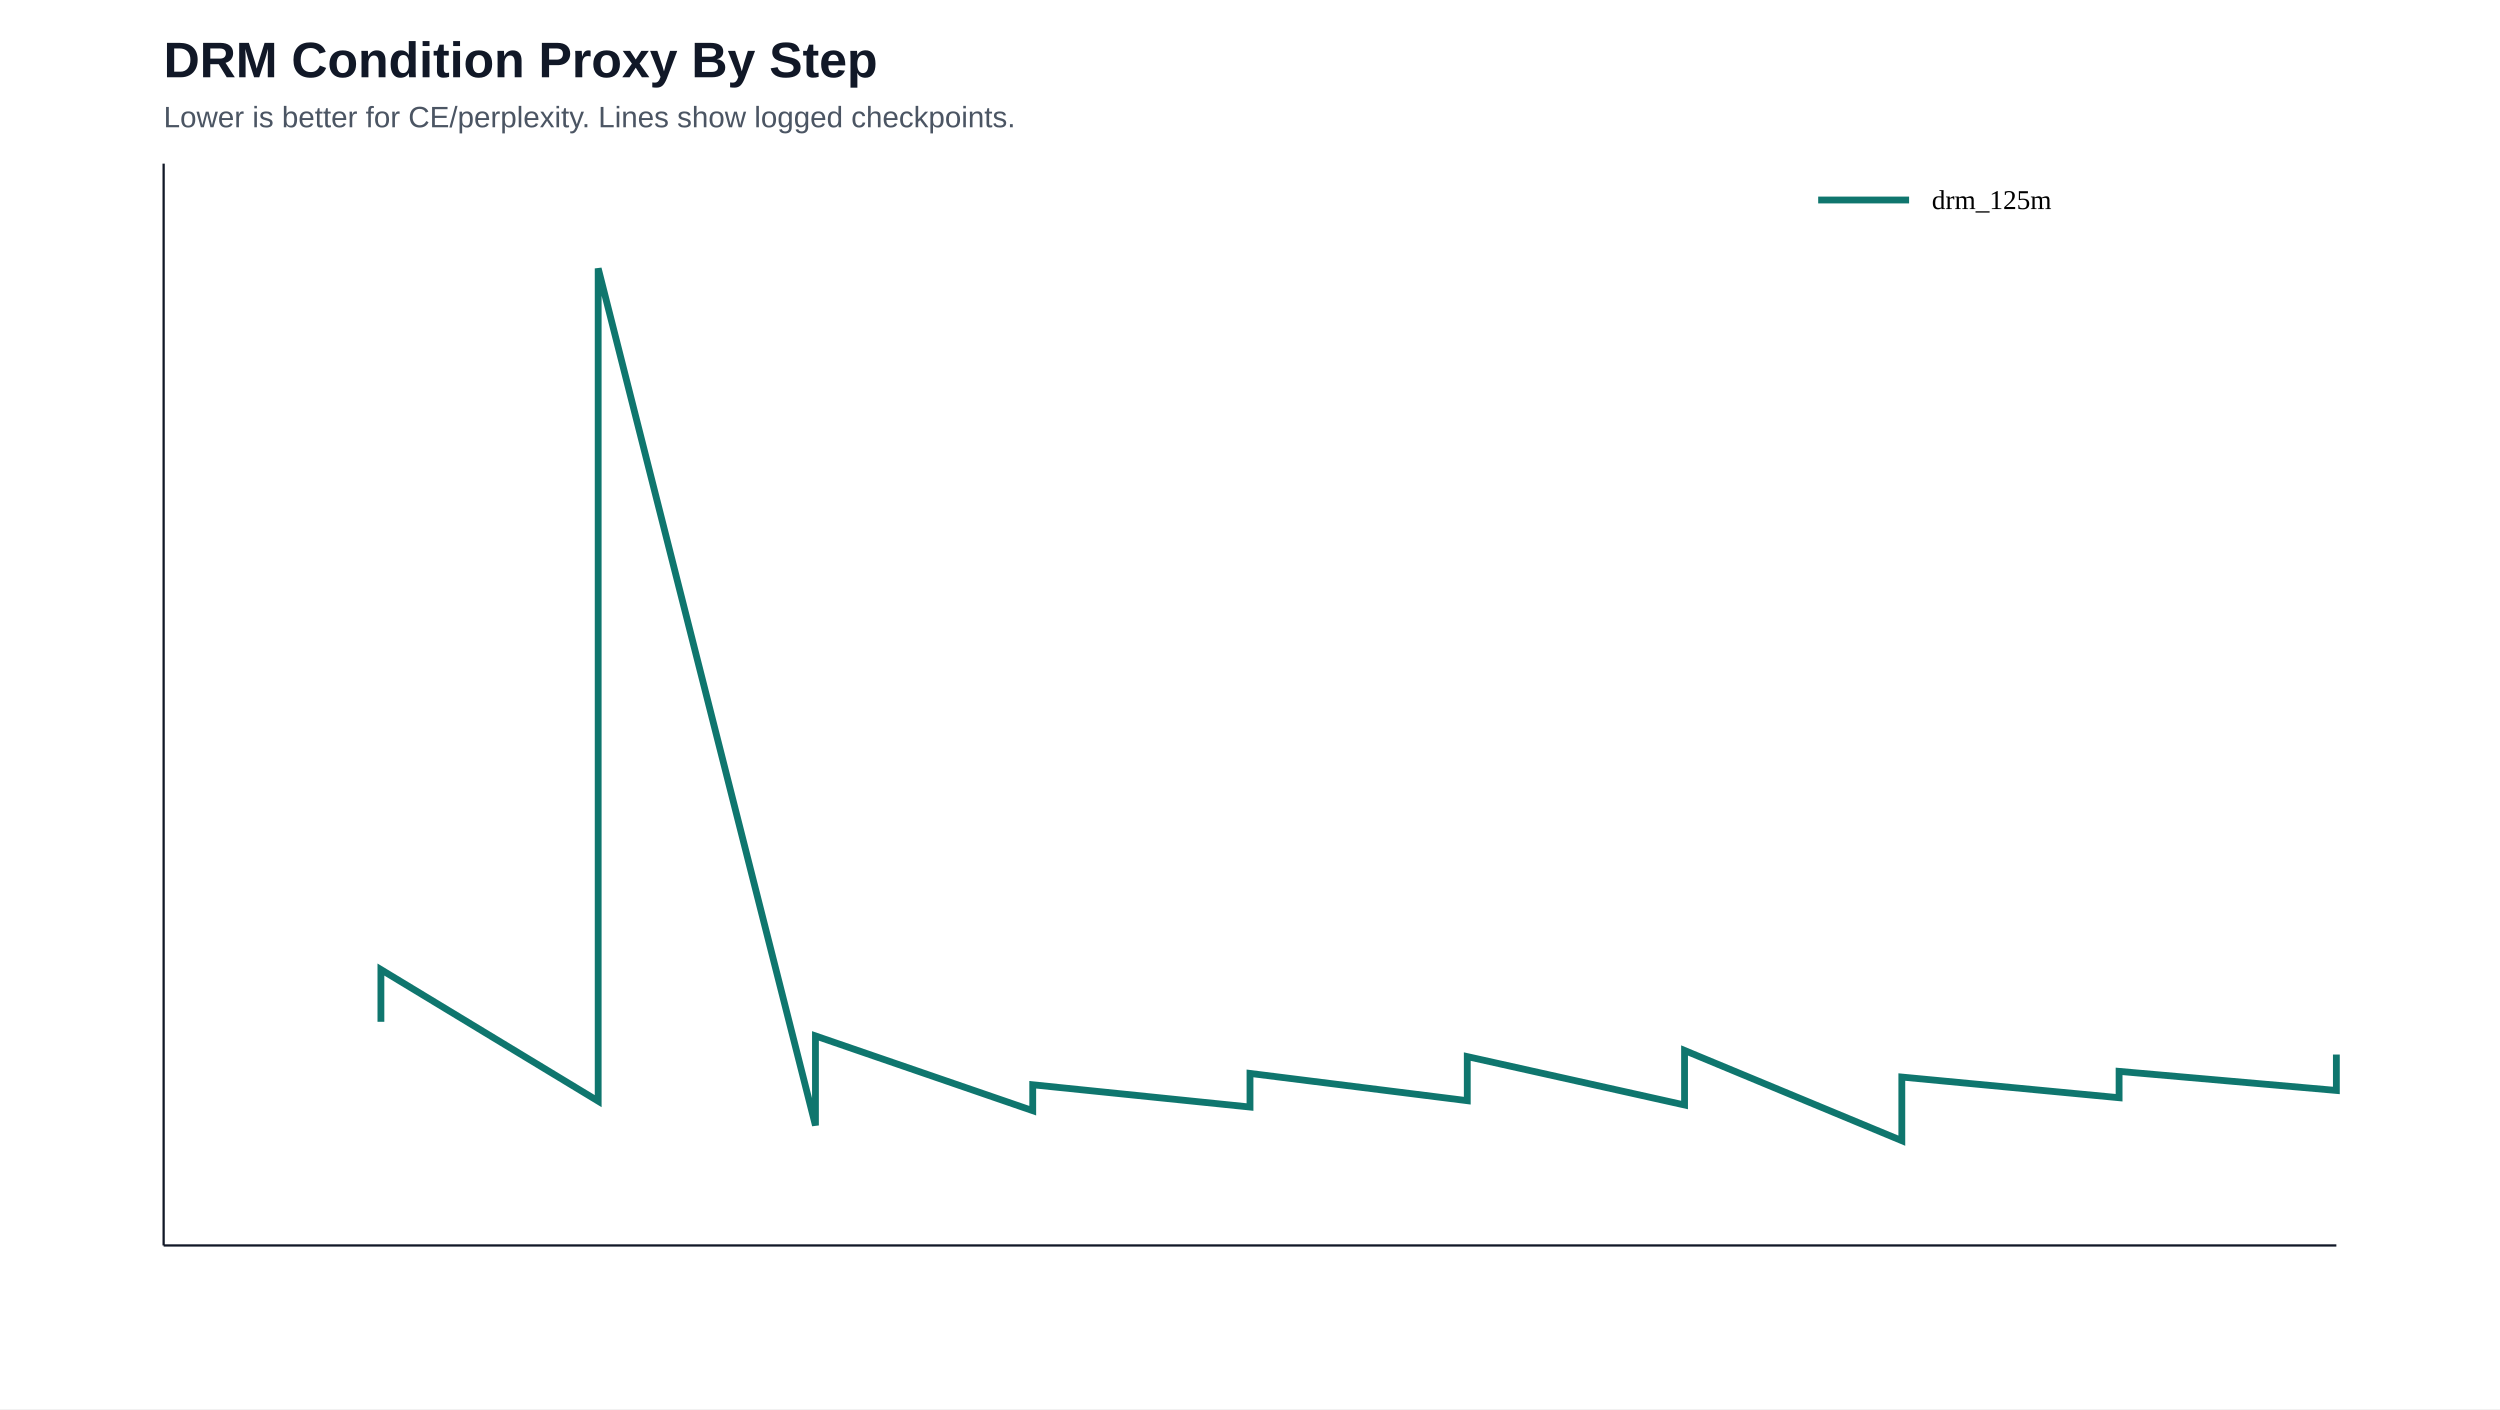
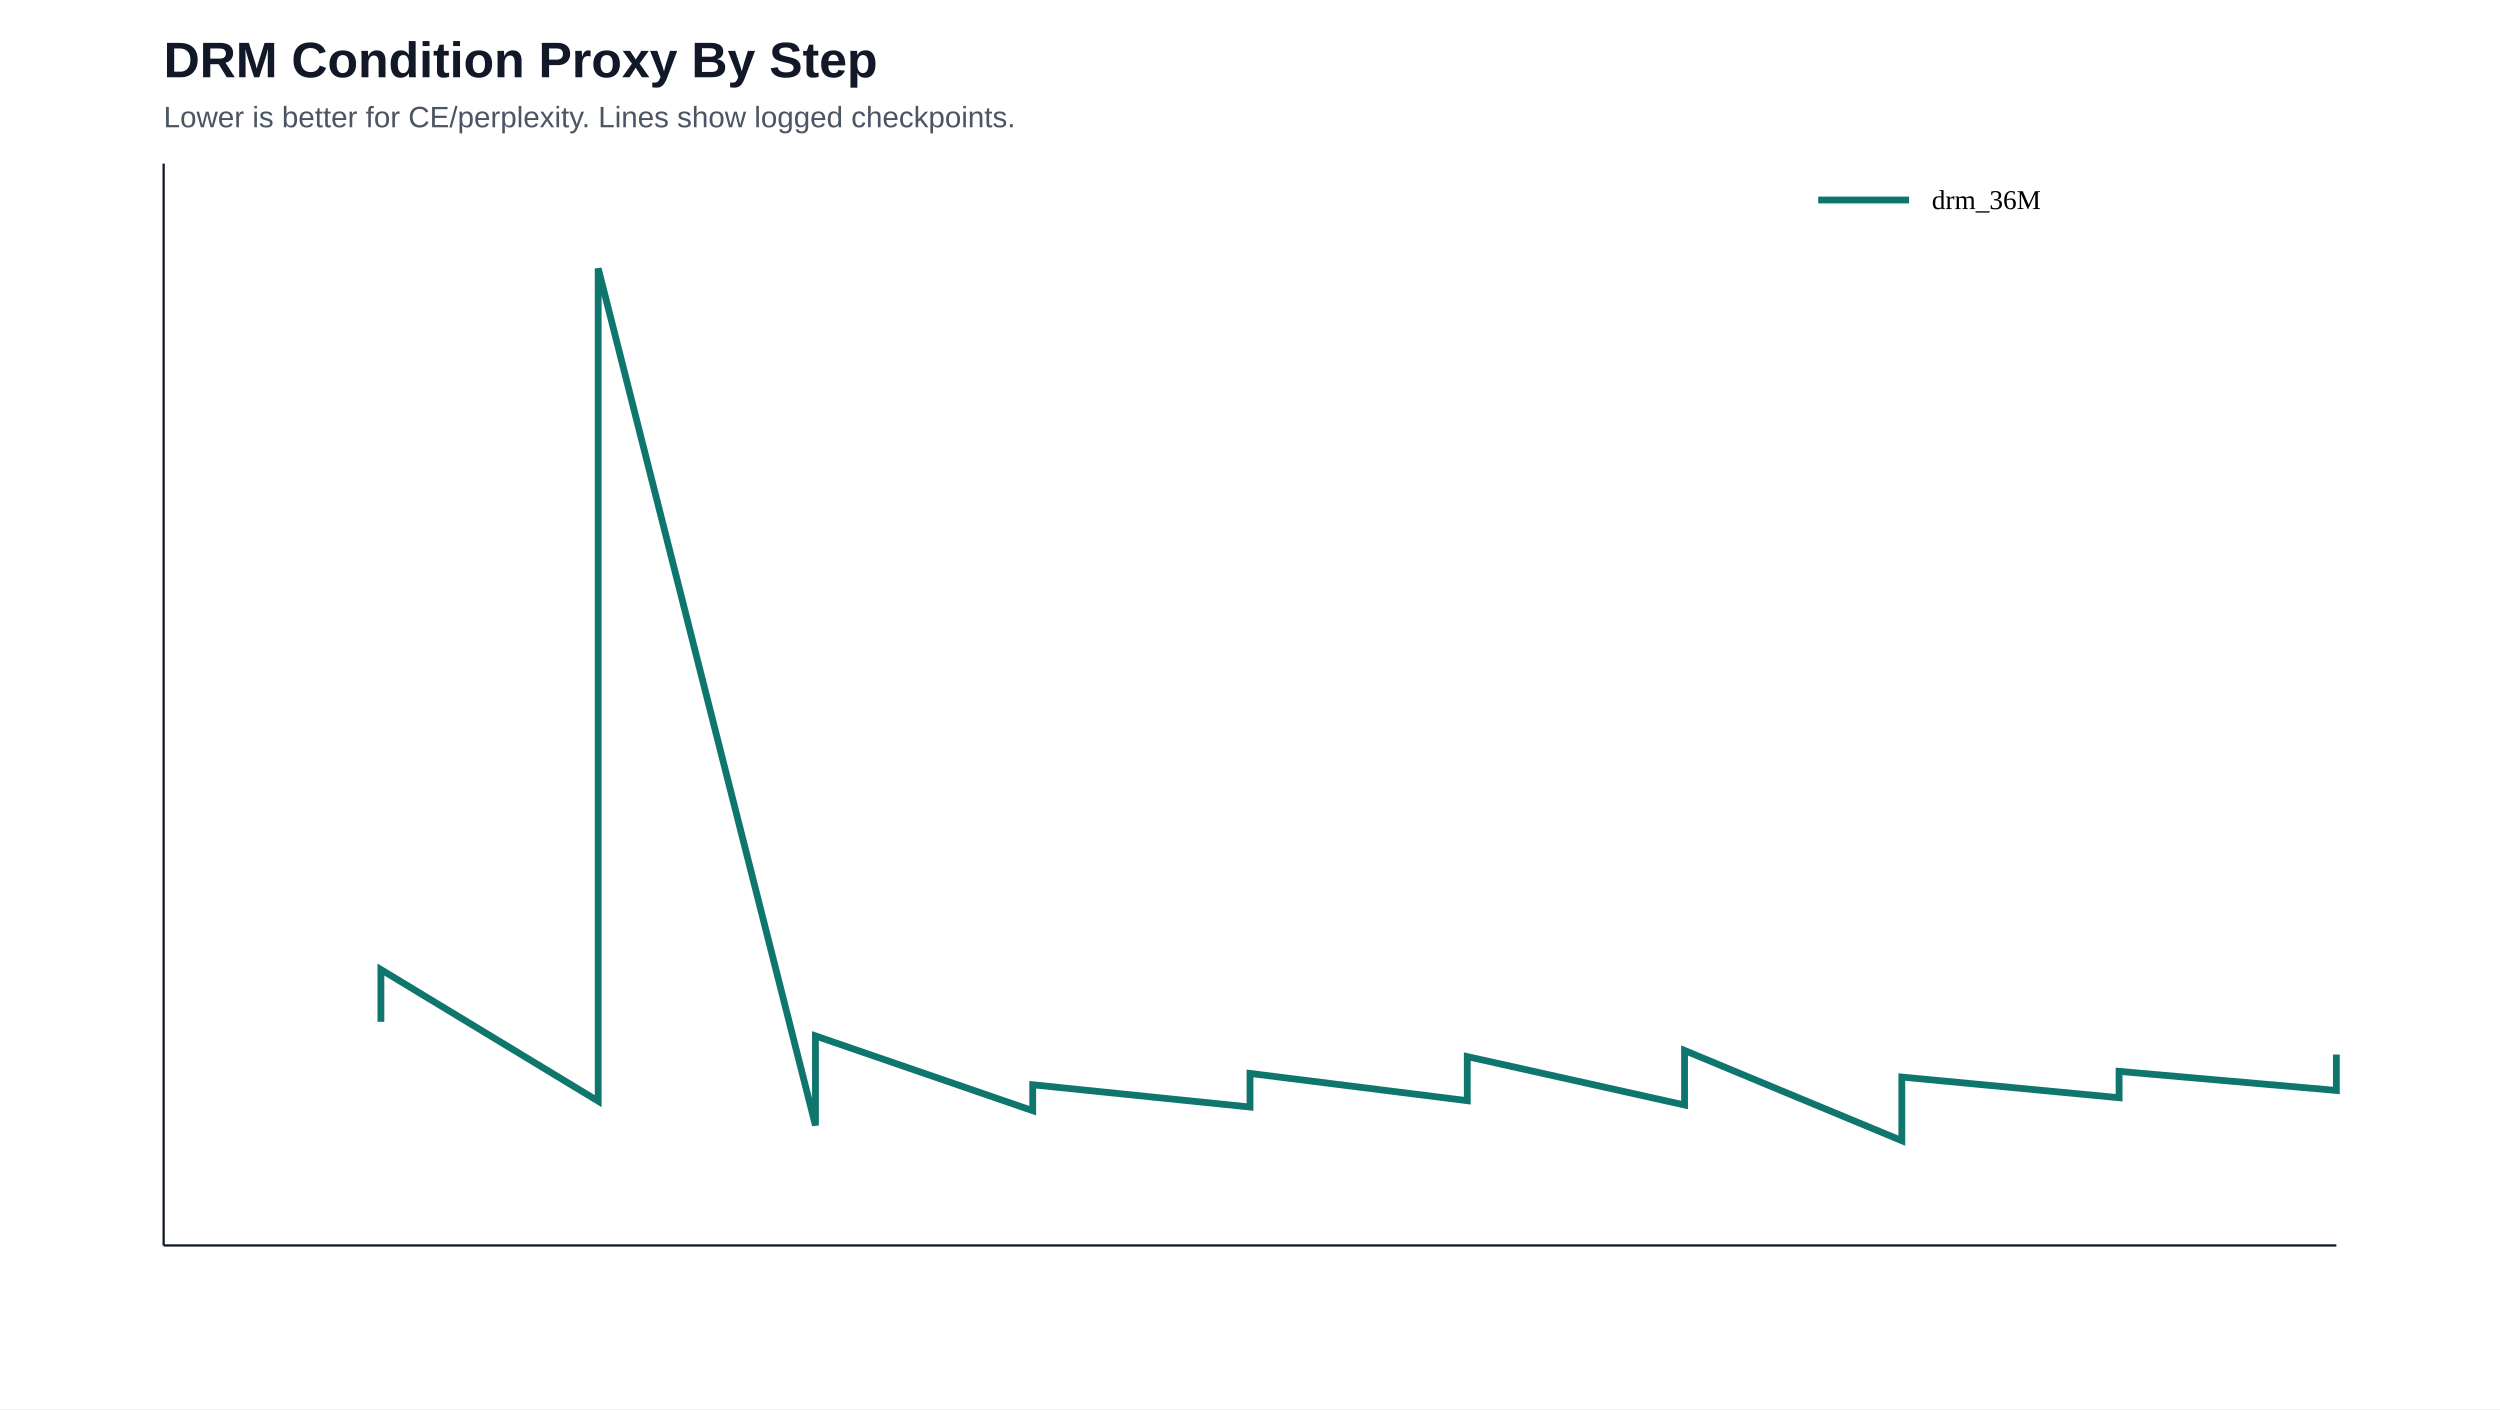
<svg xmlns="http://www.w3.org/2000/svg" width="1100" height="620" viewBox="0 0 1100 620">
  <rect width="100%" height="100%" fill="white" />
  <text x="72" y="34" font-size="22" font-family="Arial" font-weight="700" fill="#111827">DRM Condition Proxy By Step</text>
  <text x="72" y="56" font-size="13" font-family="Arial" fill="#4b5563">Lower is better for CE/perplexity. Lines show logged checkpoints.</text>
  <line x1="72" y1="548" x2="1028" y2="548" stroke="#111827" />
  <line x1="72" y1="72" x2="72" y2="548" stroke="#111827" />
  <polyline points="167.6,449.6 167.6,438.8 167.6,426.6 263.2,484.5 263.2,475.4 263.2,118.1 358.8,495.2 358.8,487.8 358.8,455.8 454.4,488.7 454.4,477.7 454.4,477.3 550.0,487.1 550.0,479.1 550.0,472.3 645.6,484.3 645.6,472.9 645.6,464.9 741.2,486.2 741.2,468.8 741.2,462.2 836.8,501.9 836.8,484.2 836.8,473.9 932.4,483.0 932.4,479.4 932.4,471.4 1028.0,479.8 1028.0,466.1 1028.0,464.0" fill="none" stroke="#0f766e" stroke-width="3" />
  <line x1="800" y1="88" x2="840" y2="88" stroke="#0f766e" stroke-width="3" />
-   <text x="850" y="92" font-size="12">drm_125m</text>
+   <text x="850" y="92" font-size="12">drm_36M</text>
</svg>
